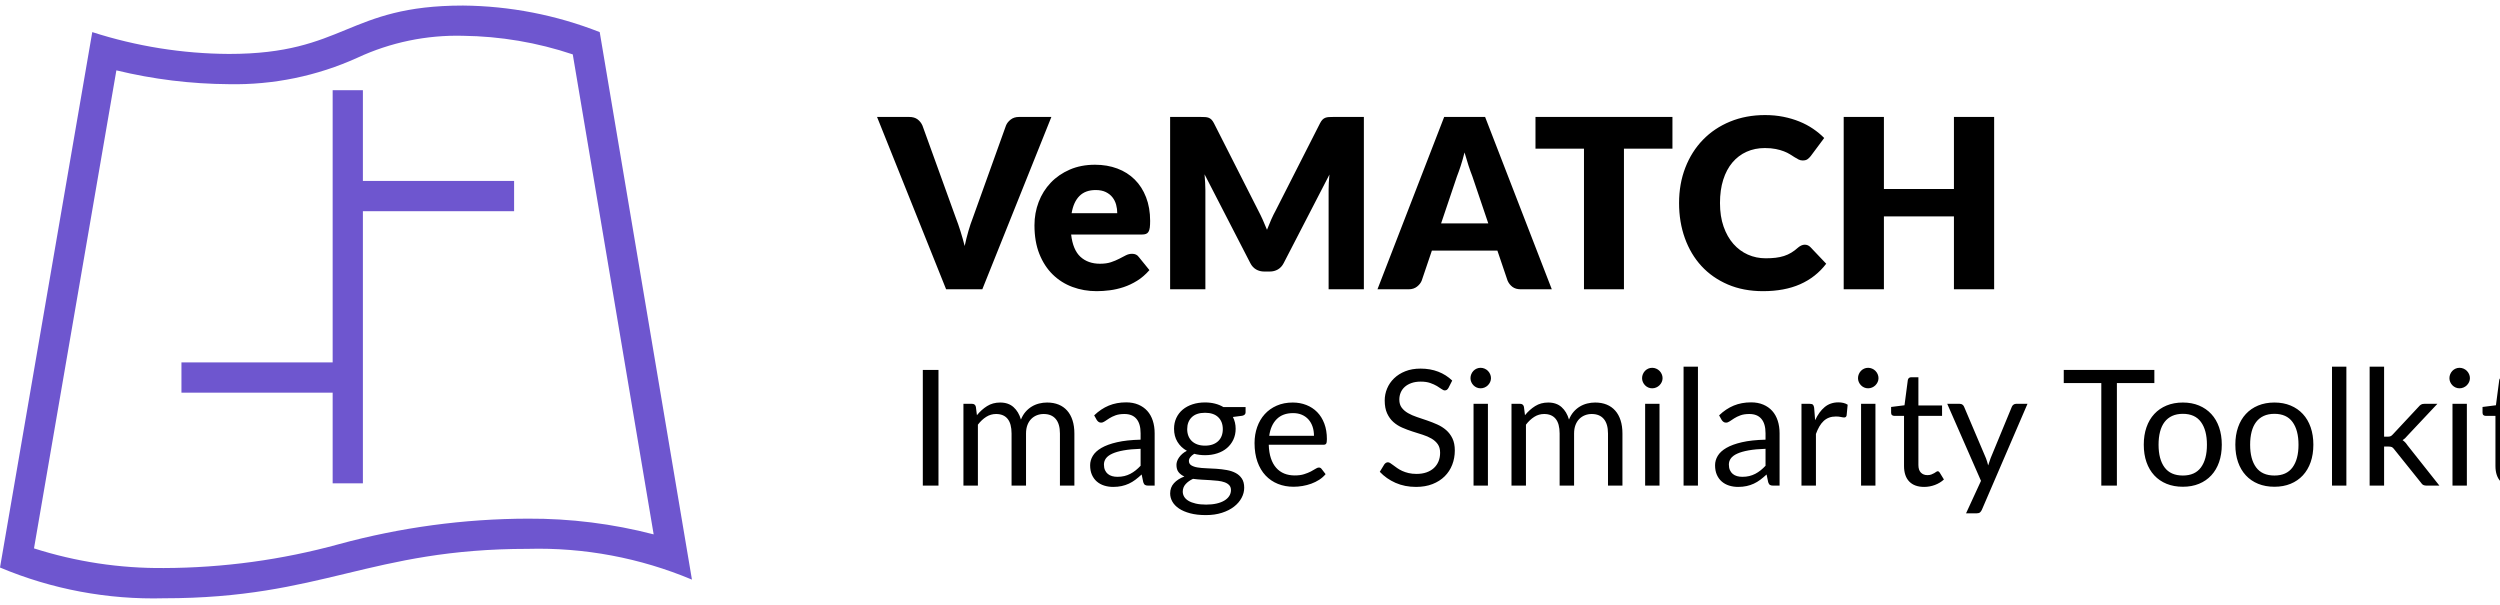
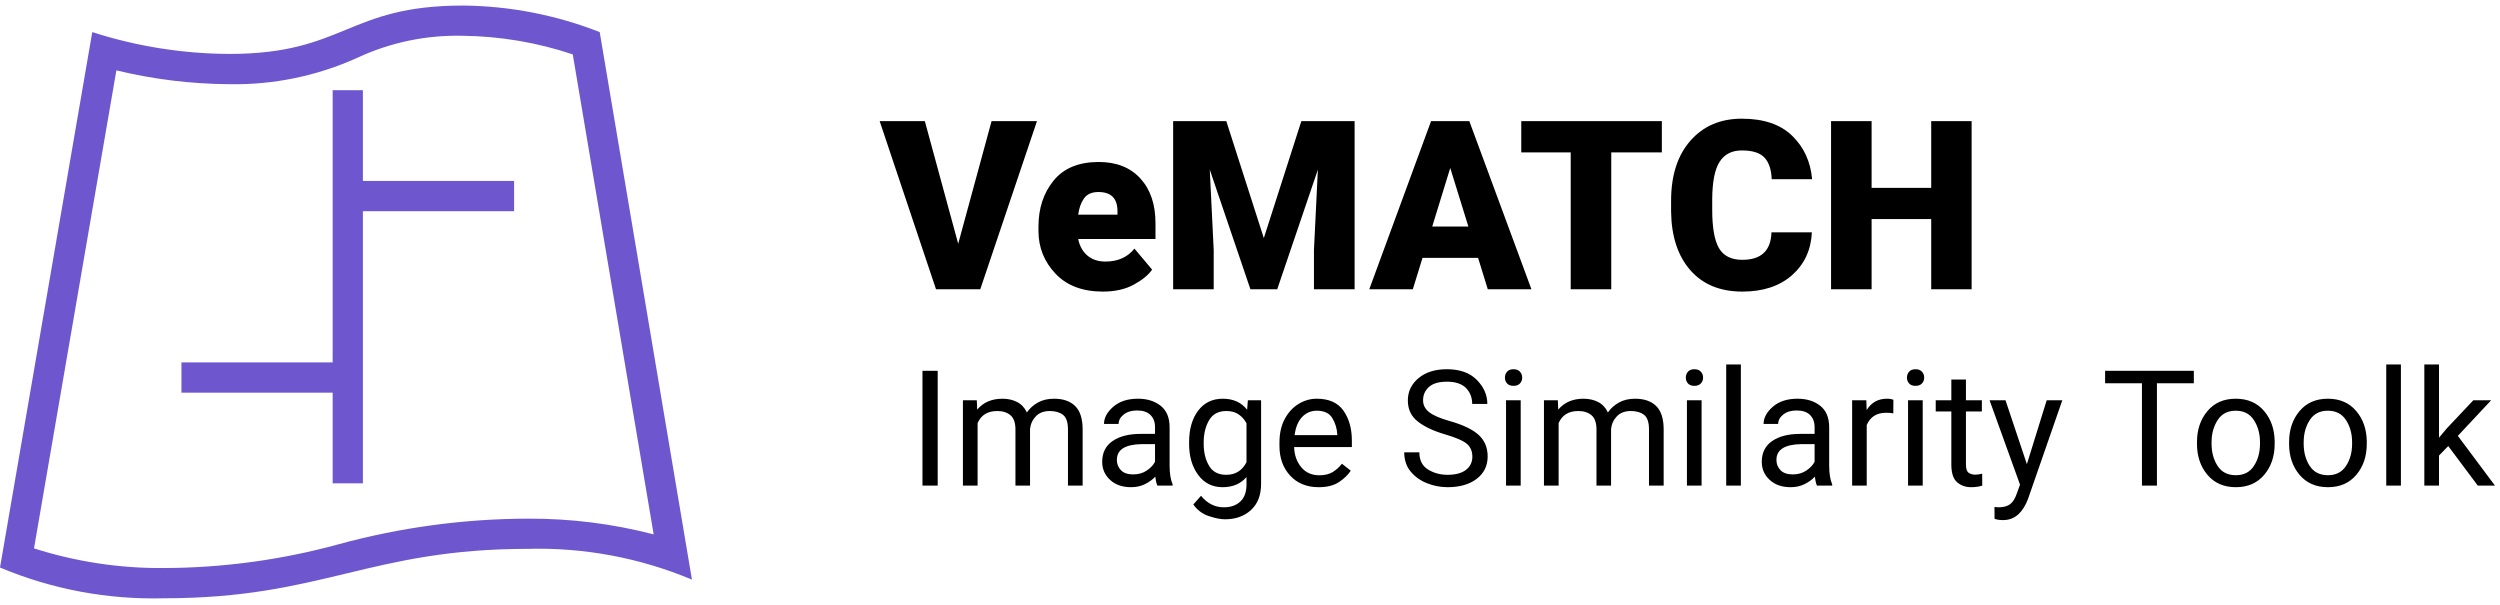
<svg xmlns="http://www.w3.org/2000/svg" viewBox="-417.31 0 1543.01 373.265" xml:space="preserve" version="1.1" style="max-height: 500px" width="1543.01" height="373.265">
  <defs>
</defs>
  <rect fill="transparent" height="100%" width="100%" y="0" x="0" />
  <g id="60a2e00b-b5a0-4a86-86d6-3b43701d8650" transform="matrix(1 0 0 1 400 300)">
    <rect height="600" width="800" ry="0" rx="0" y="-300" x="-400" style="stroke: none; stroke-width: 1; stroke-dasharray: none; stroke-linecap: butt; stroke-dashoffset: 0; stroke-linejoin: miter; stroke-miterlimit: 4; fill: rgb(255,255,255); fill-rule: nonzero; opacity: 1; visibility: hidden;" />
  </g>
  <g id="be5e7055-9ced-4765-885b-d000f058f085" transform="matrix(0 0 0 0 0 0)">
</g>
  <g transform="matrix(0 0 0 0 239.52 0)">
    <g style="">
</g>
  </g>
  <g transform="matrix(0.56 0 0 0.56 -211.98 186.32)">
    <g style="">
      <g transform="matrix(33.33 0 0 33.33 14.64 0.04)">
        <path stroke-linecap="round" d="M 1 20.783 C 2.715 21.504 4.564 21.85 6.424 21.8 C 11.666 21.8 13.216 20.166 18.458 20.166 C 20.317 20.116 22.166 20.463 23.881 21.183 L 20.831 3.078 C 19.391 2.512 17.859 2.214 16.311 2.2 C 12.463 2.2 12.419 3.8 8.571 3.8 C 7.036 3.792 5.512 3.548 4.051 3.078 z M 8.57 4.8 C 10.034 4.829 11.486 4.53 12.82 3.925 C 13.912 3.417 15.106 3.169 16.31 3.2 C 17.545 3.215 18.769 3.422 19.94 3.815 L 22.615 19.687 C 21.258 19.335 19.86 19.16 18.458 19.167 C 16.346 19.172 14.245 19.456 12.207 20.011 C 10.323 20.529 8.378 20.794 6.424 20.8 C 4.965 20.813 3.514 20.594 2.124 20.15 L 4.848 4.343 C 6.067 4.639 7.316 4.792 8.57 4.8 z M 12 15 L 7 15 L 7 14 L 12 14 L 12 5 L 13 5 L 13 8 L 18 8 L 18 9 L 13 9 L 13 18 L 12 18 z" transform="translate(-12.44, -12)" style="stroke: none; stroke-width: 1; stroke-dasharray: none; stroke-linecap: butt; stroke-dashoffset: 0; stroke-linejoin: miter; stroke-miterlimit: 4; fill: rgb(110,86,207); fill-rule: nonzero; opacity: 1;" />
      </g>
      <g transform="matrix(33.33 0 0 33.33 -0.04 -0.04)">
        <path stroke-linecap="round" d="M 0 0 L 24 0 L 24 24 L 0 24 z" transform="translate(-12, -12)" style="stroke: none; stroke-width: 1; stroke-dasharray: none; stroke-linecap: butt; stroke-dashoffset: 0; stroke-linejoin: miter; stroke-miterlimit: 4; fill: none; fill-rule: nonzero; opacity: 1;" />
      </g>
    </g>
  </g>
  <g id="13f398e0-a1b6-4eb8-bf0f-16391df0b3c3" style="" transform="matrix(0.73 0 0 0.73 483.18 132.68)">
-     <text style="stroke: none; stroke-width: 1; stroke-dasharray: none; stroke-linecap: butt; stroke-dashoffset: 0; stroke-linejoin: miter; stroke-miterlimit: 4; fill: rgb(0,0,0); fill-rule: nonzero; opacity: 1; white-space: pre;" font-weight="900" font-style="normal" font-size="200" font-family="Lato" xml:space="preserve">
+     <text style="stroke: none; stroke-width: 1; stroke-dasharray: none; stroke-linecap: butt; stroke-dashoffset: 0; stroke-linejoin: miter; stroke-miterlimit: 4; fill: rgb(0,0,0); fill-rule: nonzero; opacity: 1; white-space: pre;" font-weight="900" font-style="normal" font-size="200" font-family="Roboto" xml:space="preserve">
      <tspan y="62.83" x="-489.42">VeMATCH</tspan>
    </text>
  </g>
  <g id="f7f566dc-fc1f-4ec7-a091-26bf58bd7849" style="" transform="matrix(0.56 0 0 0.56 653.1 268.41)">
-     <text style="stroke: none; stroke-width: 1; stroke-dasharray: none; stroke-linecap: butt; stroke-dashoffset: 0; stroke-linejoin: miter; stroke-miterlimit: 4; fill: rgb(0,0,0); fill-rule: nonzero; opacity: 1; white-space: pre;" font-weight="400" font-style="normal" font-size="178" font-family="Lato" xml:space="preserve">
+     <text style="stroke: none; stroke-width: 1; stroke-dasharray: none; stroke-linecap: butt; stroke-dashoffset: 0; stroke-linejoin: miter; stroke-miterlimit: 4; fill: rgb(0,0,0); fill-rule: nonzero; opacity: 1; white-space: pre;" font-weight="400" font-style="normal" font-size="178" font-family="Roboto" xml:space="preserve">
      <tspan y="55.92" x="-910.65">Image Similarity Toolkit</tspan>
    </text>
  </g>
</svg>
